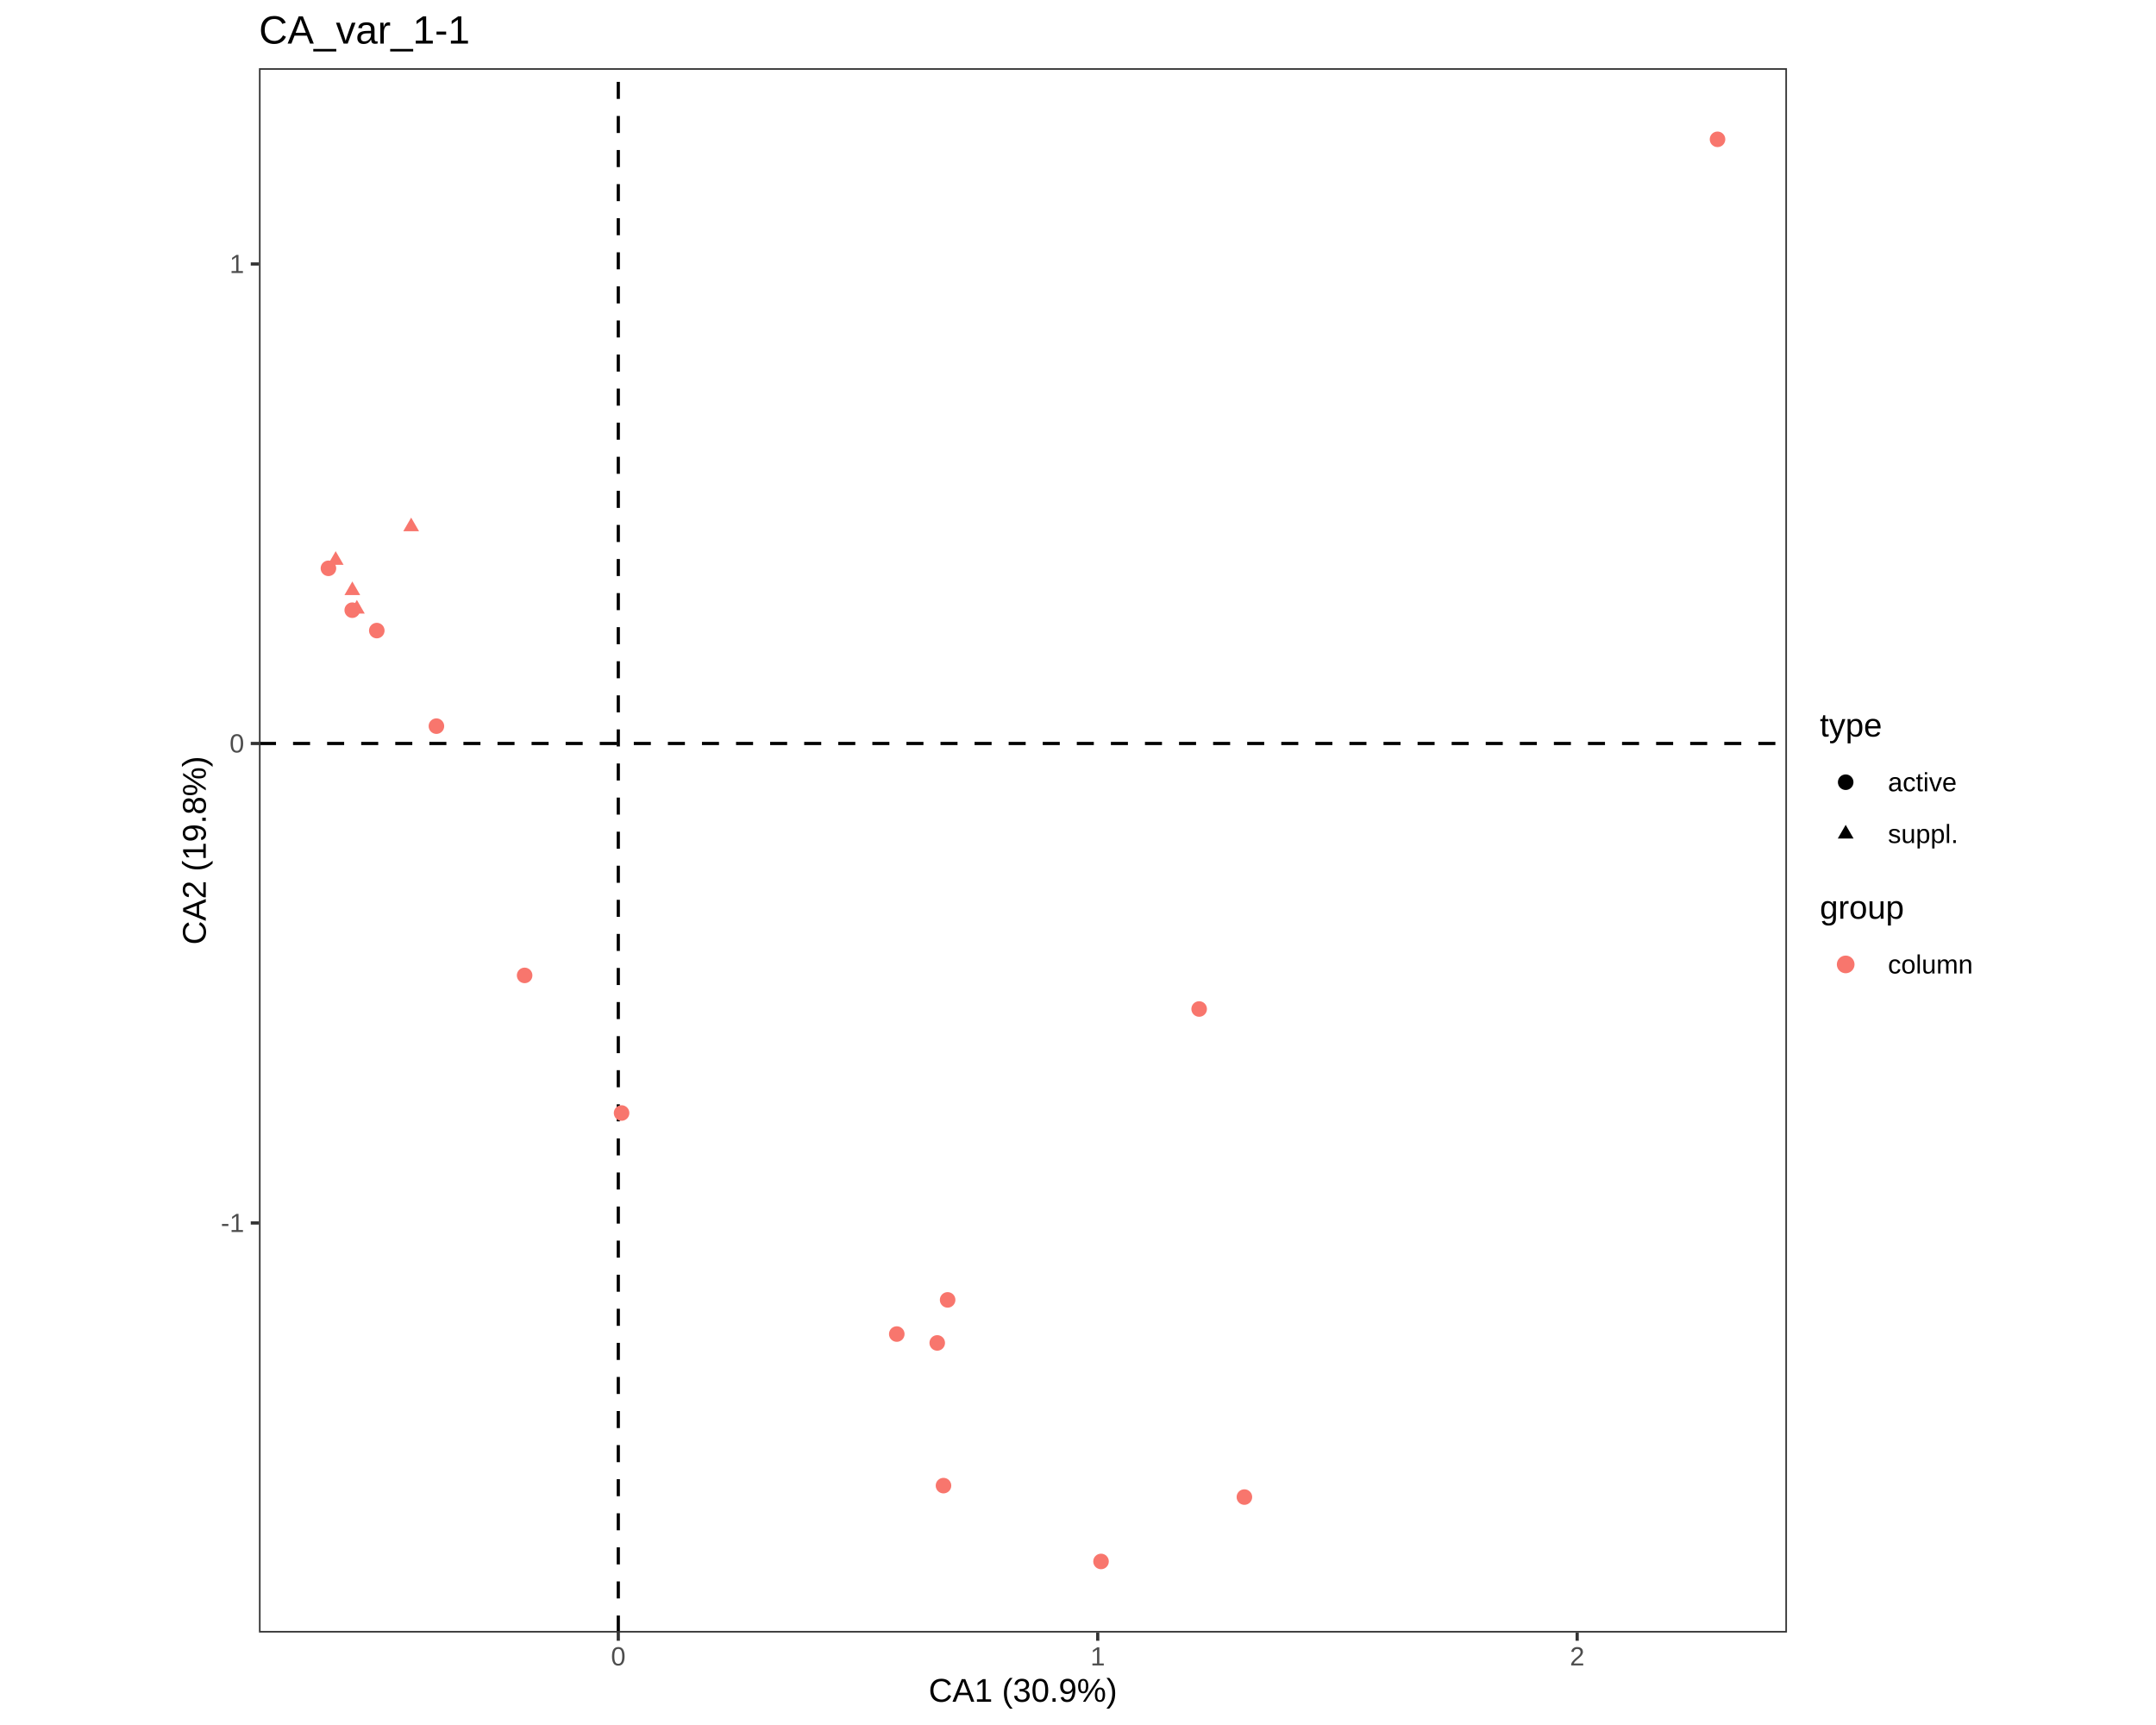
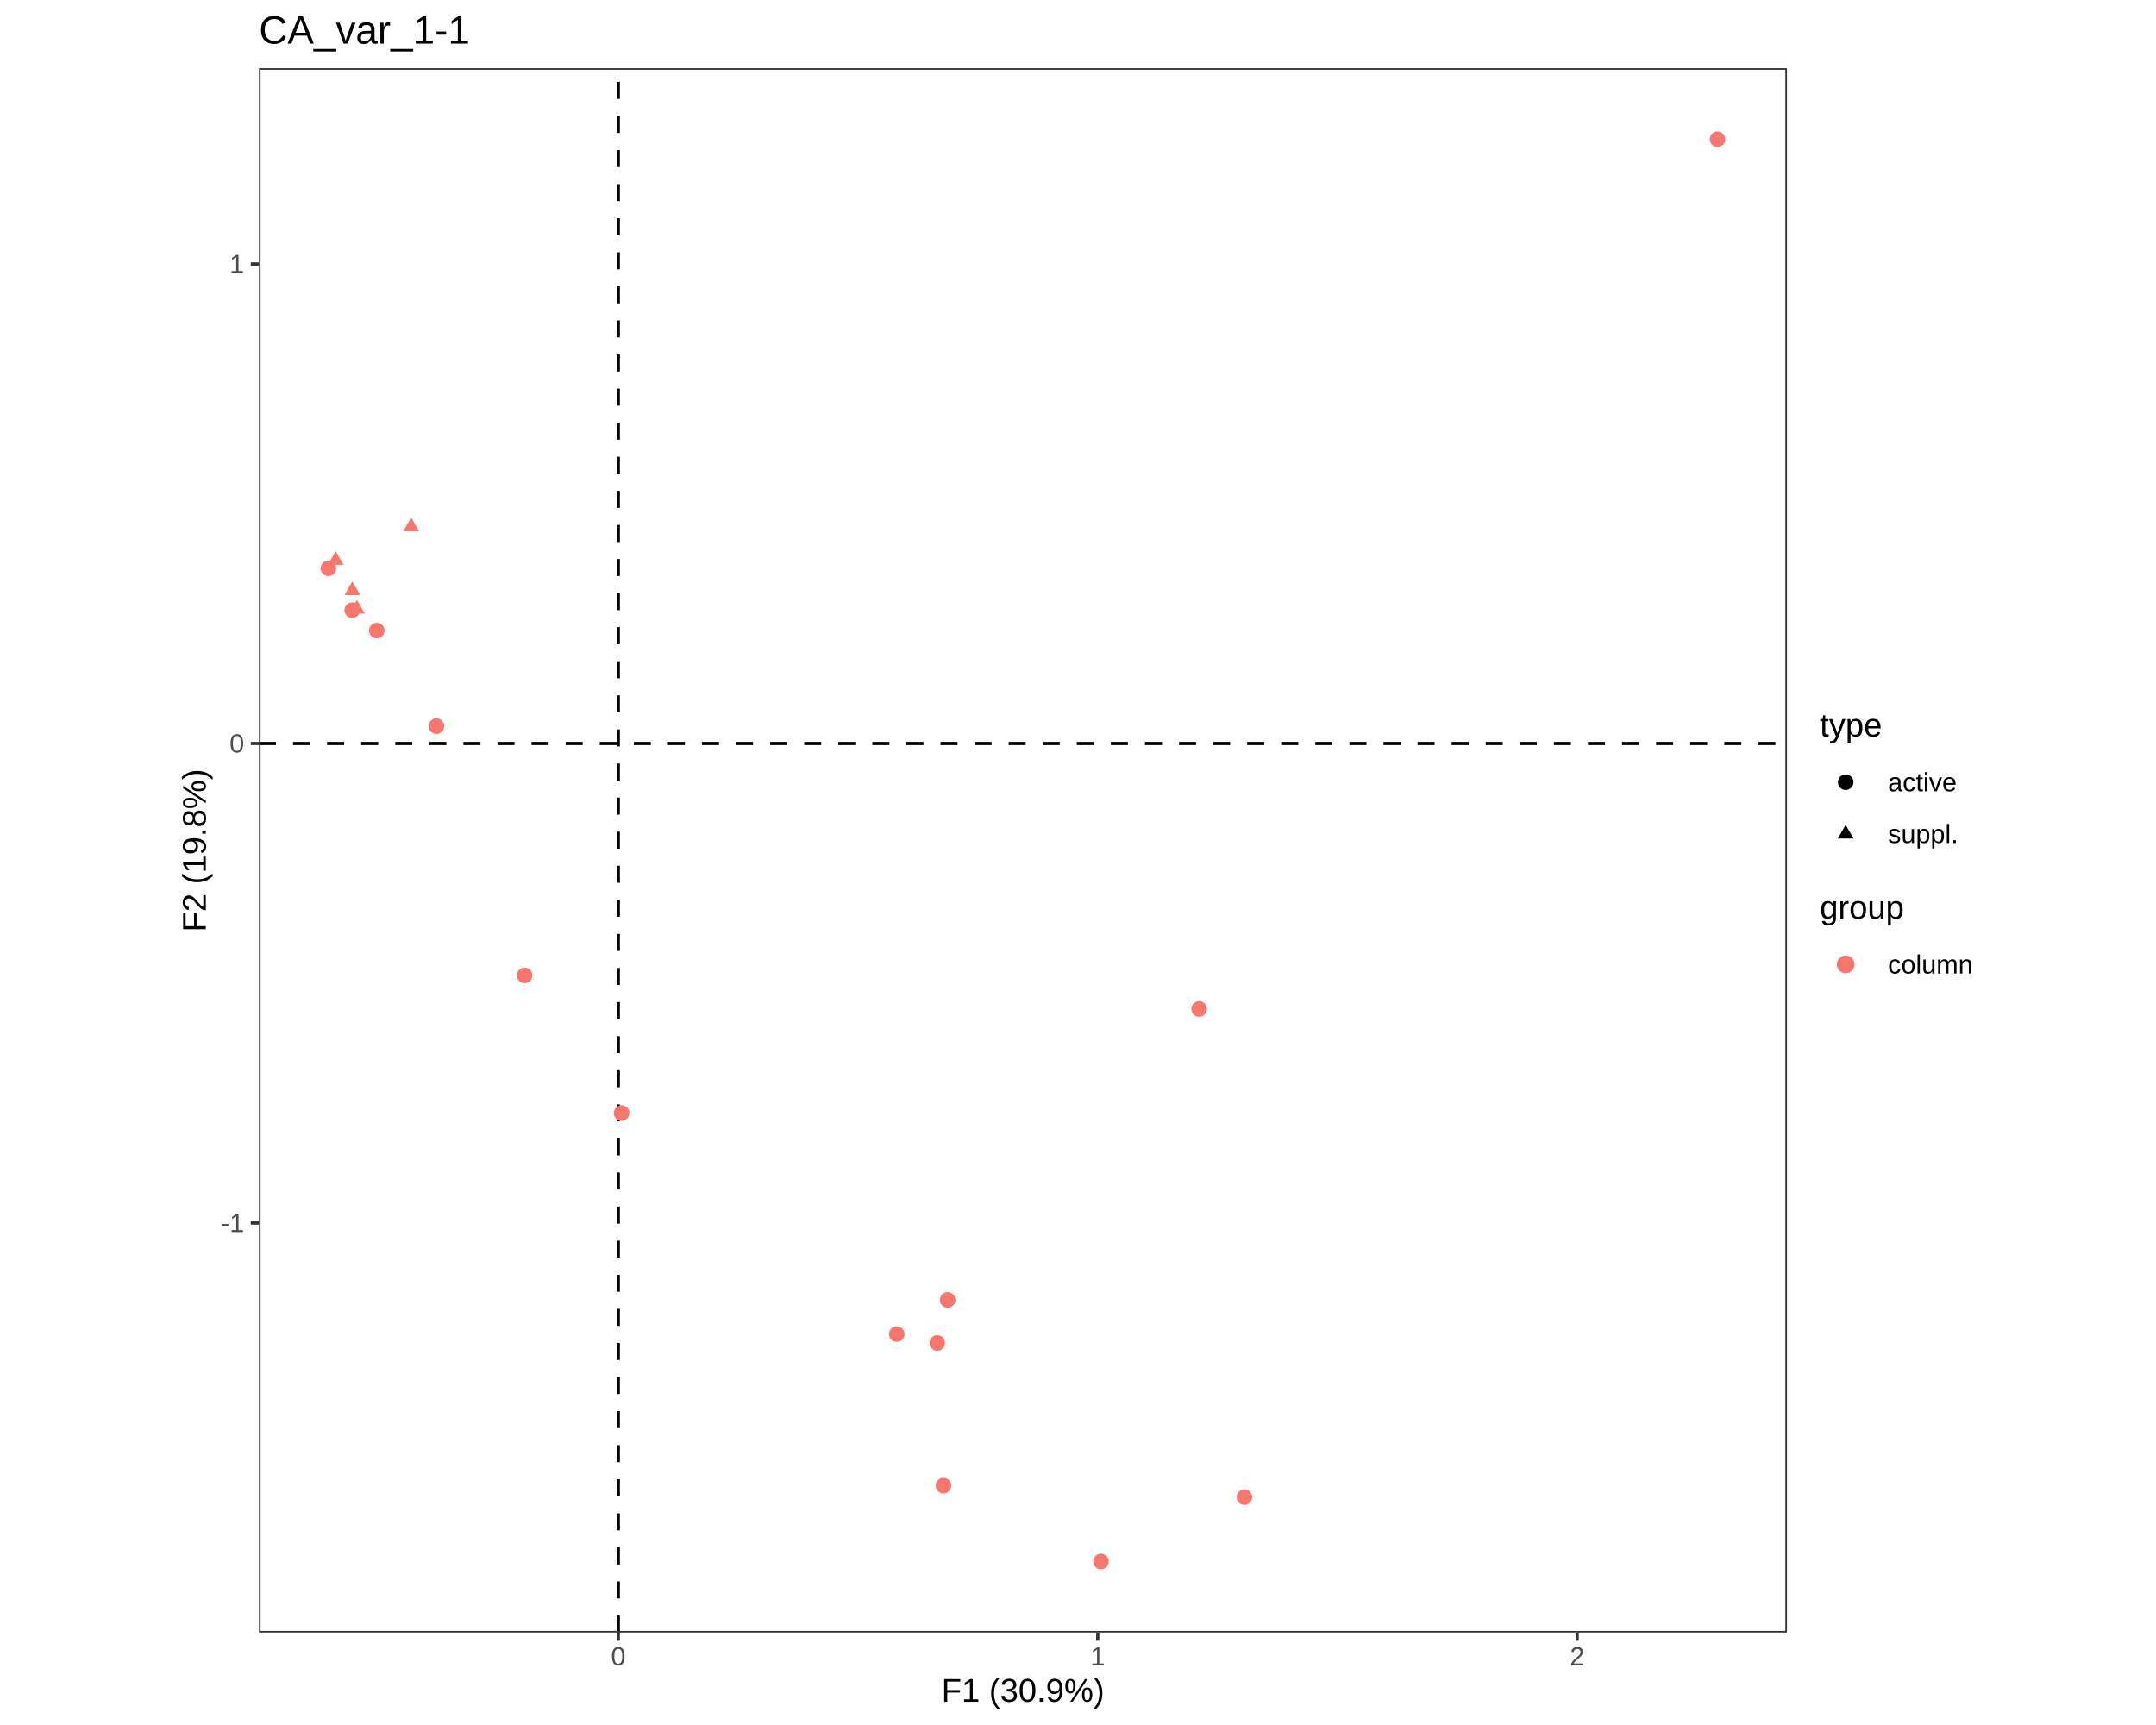
<svg xmlns="http://www.w3.org/2000/svg" viewBox="0 0 720.00 576.00">
  <defs>
    <style type="text/css">
    line, polyline, polygon, path, rect, circle {
      fill: none;
      stroke: #000000;
      stroke-linecap: round;
      stroke-linejoin: round;
      stroke-miterlimit: 10.00;
    }
  </style>
  </defs>
  <rect width="100%" height="100%" style="stroke: none; fill: #FFFFFF;" />
  <defs>
    <clipPath id="cpNTUuNjh8NjY0LjMyfDU3Ni4wMHwwLjAw">
      <rect x="55.68" y="0.00" width="608.65" height="576.00" />
    </clipPath>
  </defs>
  <rect x="55.68" y="0.00" width="608.65" height="576.00" style="stroke-width: 1.07; stroke: #FFFFFF; fill: #FFFFFF;" clip-path="url(#cpNTUuNjh8NjY0LjMyfDU3Ni4wMHwwLjAw)" />
  <defs>
    <clipPath id="cpMC4wMHw3MjAuMDB8NTc2LjAwfDAuMDA=">
      <rect x="0.00" y="0.00" width="720.00" height="576.00" />
    </clipPath>
  </defs>
  <defs>
    <clipPath id="cpODYuNDh8NTk2Ljc3fDU0NS4xM3wyMi43Nw==">
      <rect x="86.48" y="22.77" width="510.28" height="522.36" />
    </clipPath>
  </defs>
  <rect x="86.48" y="22.77" width="510.28" height="522.36" style="stroke-width: 1.07; stroke: none; fill: #FFFFFF;" clip-path="url(#cpODYuNDh8NTk2Ljc3fDU0NS4xM3wyMi43Nw==)" />
  <line x1="206.48" y1="545.13" x2="206.48" y2="22.77" style="stroke-width: 1.07; stroke-dasharray: 5.69,5.69; stroke-linecap: butt;" clip-path="url(#cpODYuNDh8NTk2Ljc3fDU0NS4xM3wyMi43Nw==)" />
  <line x1="86.48" y1="248.25" x2="596.77" y2="248.25" style="stroke-width: 1.07; stroke-dasharray: 5.69,5.69; stroke-linecap: butt;" clip-path="url(#cpODYuNDh8NTk2Ljc3fDU0NS4xM3wyMi43Nw==)" />
  <circle cx="573.57" cy="46.52" r="1.95pt" style="stroke-width: 0.71; stroke: none; fill: #F8766D;" clip-path="url(#cpODYuNDh8NTk2Ljc3fDU0NS4xM3wyMi43Nw==)" />
  <circle cx="400.46" cy="336.92" r="1.95pt" style="stroke-width: 0.71; stroke: none; fill: #F8766D;" clip-path="url(#cpODYuNDh8NTk2Ljc3fDU0NS4xM3wyMi43Nw==)" />
  <circle cx="415.57" cy="499.89" r="1.95pt" style="stroke-width: 0.71; stroke: none; fill: #F8766D;" clip-path="url(#cpODYuNDh8NTk2Ljc3fDU0NS4xM3wyMi43Nw==)" />
  <circle cx="367.69" cy="521.39" r="1.95pt" style="stroke-width: 0.71; stroke: none; fill: #F8766D;" clip-path="url(#cpODYuNDh8NTk2Ljc3fDU0NS4xM3wyMi43Nw==)" />
  <circle cx="316.46" cy="434.05" r="1.95pt" style="stroke-width: 0.71; stroke: none; fill: #F8766D;" clip-path="url(#cpODYuNDh8NTk2Ljc3fDU0NS4xM3wyMi43Nw==)" />
  <circle cx="299.48" cy="445.46" r="1.95pt" style="stroke-width: 0.71; stroke: none; fill: #F8766D;" clip-path="url(#cpODYuNDh8NTk2Ljc3fDU0NS4xM3wyMi43Nw==)" />
  <circle cx="312.99" cy="448.42" r="1.95pt" style="stroke-width: 0.71; stroke: none; fill: #F8766D;" clip-path="url(#cpODYuNDh8NTk2Ljc3fDU0NS4xM3wyMi43Nw==)" />
  <circle cx="145.74" cy="242.47" r="1.95pt" style="stroke-width: 0.71; stroke: none; fill: #F8766D;" clip-path="url(#cpODYuNDh8NTk2Ljc3fDU0NS4xM3wyMi43Nw==)" />
  <circle cx="125.83" cy="210.56" r="1.95pt" style="stroke-width: 0.71; stroke: none; fill: #F8766D;" clip-path="url(#cpODYuNDh8NTk2Ljc3fDU0NS4xM3wyMi43Nw==)" />
  <circle cx="315.08" cy="496.07" r="1.95pt" style="stroke-width: 0.71; stroke: none; fill: #F8766D;" clip-path="url(#cpODYuNDh8NTk2Ljc3fDU0NS4xM3wyMi43Nw==)" />
  <circle cx="207.58" cy="371.65" r="1.95pt" style="stroke-width: 0.71; stroke: none; fill: #F8766D;" clip-path="url(#cpODYuNDh8NTk2Ljc3fDU0NS4xM3wyMi43Nw==)" />
  <circle cx="175.20" cy="325.70" r="1.95pt" style="stroke-width: 0.71; stroke: none; fill: #F8766D;" clip-path="url(#cpODYuNDh8NTk2Ljc3fDU0NS4xM3wyMi43Nw==)" />
  <circle cx="117.63" cy="203.75" r="1.95pt" style="stroke-width: 0.71; stroke: none; fill: #F8766D;" clip-path="url(#cpODYuNDh8NTk2Ljc3fDU0NS4xM3wyMi43Nw==)" />
  <circle cx="109.68" cy="189.77" r="1.95pt" style="stroke-width: 0.71; stroke: none; fill: #F8766D;" clip-path="url(#cpODYuNDh8NTk2Ljc3fDU0NS4xM3wyMi43Nw==)" />
  <polygon points="119.18,200.32 121.81,204.88 116.55,204.88 " style="stroke-width: 0.71; stroke: none; fill: #F8766D;" clip-path="url(#cpODYuNDh8NTk2Ljc3fDU0NS4xM3wyMi43Nw==)" />
  <polygon points="117.66,194.15 120.29,198.71 115.03,198.71 " style="stroke-width: 0.71; stroke: none; fill: #F8766D;" clip-path="url(#cpODYuNDh8NTk2Ljc3fDU0NS4xM3wyMi43Nw==)" />
  <polygon points="137.31,172.83 139.94,177.39 134.67,177.39 " style="stroke-width: 0.71; stroke: none; fill: #F8766D;" clip-path="url(#cpODYuNDh8NTk2Ljc3fDU0NS4xM3wyMi43Nw==)" />
  <polygon points="112.10,184.04 114.74,188.60 109.47,188.60 " style="stroke-width: 0.71; stroke: none; fill: #F8766D;" clip-path="url(#cpODYuNDh8NTk2Ljc3fDU0NS4xM3wyMi43Nw==)" />
  <rect x="86.48" y="22.77" width="510.28" height="522.36" style="stroke-width: 1.07; stroke: #333333;" clip-path="url(#cpODYuNDh8NTk2Ljc3fDU0NS4xM3wyMi43Nw==)" />
  <defs>
    <clipPath id="cpMC4wMHw3MjAuMDB8NTc2LjAwfDAuMDA=">
      <rect x="0.00" y="0.00" width="720.00" height="576.00" />
    </clipPath>
  </defs>
  <g clip-path="url(#cpMC4wMHw3MjAuMDB8NTc2LjAwfDAuMDA=)">
    <text x="73.74" y="411.38" style="font-size: 8.80px; fill: #4D4D4D; font-family: Liberation Sans;" textLength="7.81px" lengthAdjust="spacingAndGlyphs">-1</text>
  </g>
  <g clip-path="url(#cpMC4wMHw3MjAuMDB8NTc2LjAwfDAuMDA=)">
    <text x="76.66" y="251.27" style="font-size: 8.80px; fill: #4D4D4D; font-family: Liberation Sans;" textLength="4.89px" lengthAdjust="spacingAndGlyphs">0</text>
  </g>
  <g clip-path="url(#cpMC4wMHw3MjAuMDB8NTc2LjAwfDAuMDA=)">
    <text x="76.66" y="91.16" style="font-size: 8.80px; fill: #4D4D4D; font-family: Liberation Sans;" textLength="4.89px" lengthAdjust="spacingAndGlyphs">1</text>
  </g>
  <polyline points="83.74,408.36 86.48,408.36 " style="stroke-width: 1.07; stroke: #333333; stroke-linecap: butt;" clip-path="url(#cpMC4wMHw3MjAuMDB8NTc2LjAwfDAuMDA=)" />
  <polyline points="83.74,248.25 86.48,248.25 " style="stroke-width: 1.07; stroke: #333333; stroke-linecap: butt;" clip-path="url(#cpMC4wMHw3MjAuMDB8NTc2LjAwfDAuMDA=)" />
  <polyline points="83.74,88.14 86.48,88.14 " style="stroke-width: 1.07; stroke: #333333; stroke-linecap: butt;" clip-path="url(#cpMC4wMHw3MjAuMDB8NTc2LjAwfDAuMDA=)" />
  <polyline points="206.48,547.87 206.48,545.13 " style="stroke-width: 1.07; stroke: #333333; stroke-linecap: butt;" clip-path="url(#cpMC4wMHw3MjAuMDB8NTc2LjAwfDAuMDA=)" />
  <polyline points="366.59,547.87 366.59,545.13 " style="stroke-width: 1.07; stroke: #333333; stroke-linecap: butt;" clip-path="url(#cpMC4wMHw3MjAuMDB8NTc2LjAwfDAuMDA=)" />
  <polyline points="526.70,547.87 526.70,545.13 " style="stroke-width: 1.07; stroke: #333333; stroke-linecap: butt;" clip-path="url(#cpMC4wMHw3MjAuMDB8NTc2LjAwfDAuMDA=)" />
  <g clip-path="url(#cpMC4wMHw3MjAuMDB8NTc2LjAwfDAuMDA=)">
    <text x="204.03" y="556.11" style="font-size: 8.80px; fill: #4D4D4D; font-family: Liberation Sans;" textLength="4.89px" lengthAdjust="spacingAndGlyphs">0</text>
  </g>
  <g clip-path="url(#cpMC4wMHw3MjAuMDB8NTc2LjAwfDAuMDA=)">
    <text x="364.14" y="556.11" style="font-size: 8.80px; fill: #4D4D4D; font-family: Liberation Sans;" textLength="4.89px" lengthAdjust="spacingAndGlyphs">1</text>
  </g>
  <g clip-path="url(#cpMC4wMHw3MjAuMDB8NTc2LjAwfDAuMDA=)">
    <text x="524.26" y="556.11" style="font-size: 8.80px; fill: #4D4D4D; font-family: Liberation Sans;" textLength="4.89px" lengthAdjust="spacingAndGlyphs">2</text>
  </g>
  <g clip-path="url(#cpMC4wMHw3MjAuMDB8NTc2LjAwfDAuMDA=)">
-     <text x="310.12" y="568.24" style="font-size: 11.00px; font-family: Liberation Sans;" textLength="63.00px" lengthAdjust="spacingAndGlyphs">CA1 (30.9%)</text>
+     <text x="314.41" y="568.24" style="font-size: 11.00px; font-family: Liberation Sans;" textLength="54.44px" lengthAdjust="spacingAndGlyphs">F1 (30.9%)</text>
  </g>
  <g clip-path="url(#cpMC4wMHw3MjAuMDB8NTc2LjAwfDAuMDA=)">
-     <text transform="translate(68.72,315.45) rotate(-90)" style="font-size: 11.00px; font-family: Liberation Sans;" textLength="63.00px" lengthAdjust="spacingAndGlyphs">CA2 (19.8%)</text>
+     <text transform="translate(68.72,311.17) rotate(-90)" style="font-size: 11.00px; font-family: Liberation Sans;" textLength="54.44px" lengthAdjust="spacingAndGlyphs">F2 (19.8%)</text>
  </g>
  <rect x="607.73" y="237.23" width="46.23" height="49.88" style="stroke-width: 1.07; stroke: none; fill: #FFFFFF;" clip-path="url(#cpMC4wMHw3MjAuMDB8NTc2LjAwfDAuMDA=)" />
  <g clip-path="url(#cpMC4wMHw3MjAuMDB8NTc2LjAwfDAuMDA=)">
    <text x="607.73" y="245.93" style="font-size: 11.00px; font-family: Liberation Sans;" textLength="20.81px" lengthAdjust="spacingAndGlyphs">type</text>
  </g>
  <rect x="607.73" y="252.55" width="17.28" height="17.28" style="stroke-width: 1.07; stroke: none; fill: #FFFFFF;" clip-path="url(#cpMC4wMHw3MjAuMDB8NTc2LjAwfDAuMDA=)" />
  <circle cx="616.37" cy="261.19" r="1.95pt" style="stroke-width: 0.71; stroke: none; fill: #000000;" clip-path="url(#cpMC4wMHw3MjAuMDB8NTc2LjAwfDAuMDA=)" />
  <rect x="607.73" y="269.83" width="17.28" height="17.28" style="stroke-width: 1.07; stroke: none; fill: #FFFFFF;" clip-path="url(#cpMC4wMHw3MjAuMDB8NTc2LjAwfDAuMDA=)" />
  <polygon points="616.37,275.43 619.00,279.99 613.73,279.99 " style="stroke-width: 0.71; stroke: none; fill: #000000;" clip-path="url(#cpMC4wMHw3MjAuMDB8NTc2LjAwfDAuMDA=)" />
  <g clip-path="url(#cpMC4wMHw3MjAuMDB8NTc2LjAwfDAuMDA=)">
    <text x="630.48" y="264.21" style="font-size: 8.80px; font-family: Liberation Sans;" textLength="22.98px" lengthAdjust="spacingAndGlyphs">active</text>
  </g>
  <g clip-path="url(#cpMC4wMHw3MjAuMDB8NTc2LjAwfDAuMDA=)">
    <text x="630.48" y="281.49" style="font-size: 8.80px; font-family: Liberation Sans;" textLength="23.47px" lengthAdjust="spacingAndGlyphs">suppl.</text>
  </g>
  <rect x="607.73" y="298.07" width="51.12" height="32.60" style="stroke-width: 1.07; stroke: none; fill: #FFFFFF;" clip-path="url(#cpMC4wMHw3MjAuMDB8NTc2LjAwfDAuMDA=)" />
  <g clip-path="url(#cpMC4wMHw3MjAuMDB8NTc2LjAwfDAuMDA=)">
    <text x="607.73" y="306.77" style="font-size: 11.00px; font-family: Liberation Sans;" textLength="28.16px" lengthAdjust="spacingAndGlyphs">group</text>
  </g>
  <rect x="607.73" y="313.39" width="17.28" height="17.28" style="stroke-width: 1.07; stroke: none; fill: #FFFFFF;" clip-path="url(#cpMC4wMHw3MjAuMDB8NTc2LjAwfDAuMDA=)" />
  <circle cx="616.37" cy="322.03" r="1.95pt" style="stroke-width: 0.71; stroke: #F8766D; fill: #F8766D;" clip-path="url(#cpMC4wMHw3MjAuMDB8NTc2LjAwfDAuMDA=)" />
  <g clip-path="url(#cpMC4wMHw3MjAuMDB8NTc2LjAwfDAuMDA=)">
    <text x="630.48" y="325.06" style="font-size: 8.80px; font-family: Liberation Sans;" textLength="28.36px" lengthAdjust="spacingAndGlyphs">column</text>
  </g>
  <g clip-path="url(#cpMC4wMHw3MjAuMDB8NTc2LjAwfDAuMDA=)">
    <text x="86.48" y="14.56" style="font-size: 13.20px; font-family: Liberation Sans;" textLength="70.34px" lengthAdjust="spacingAndGlyphs">CA_var_1-1</text>
  </g>
</svg>
